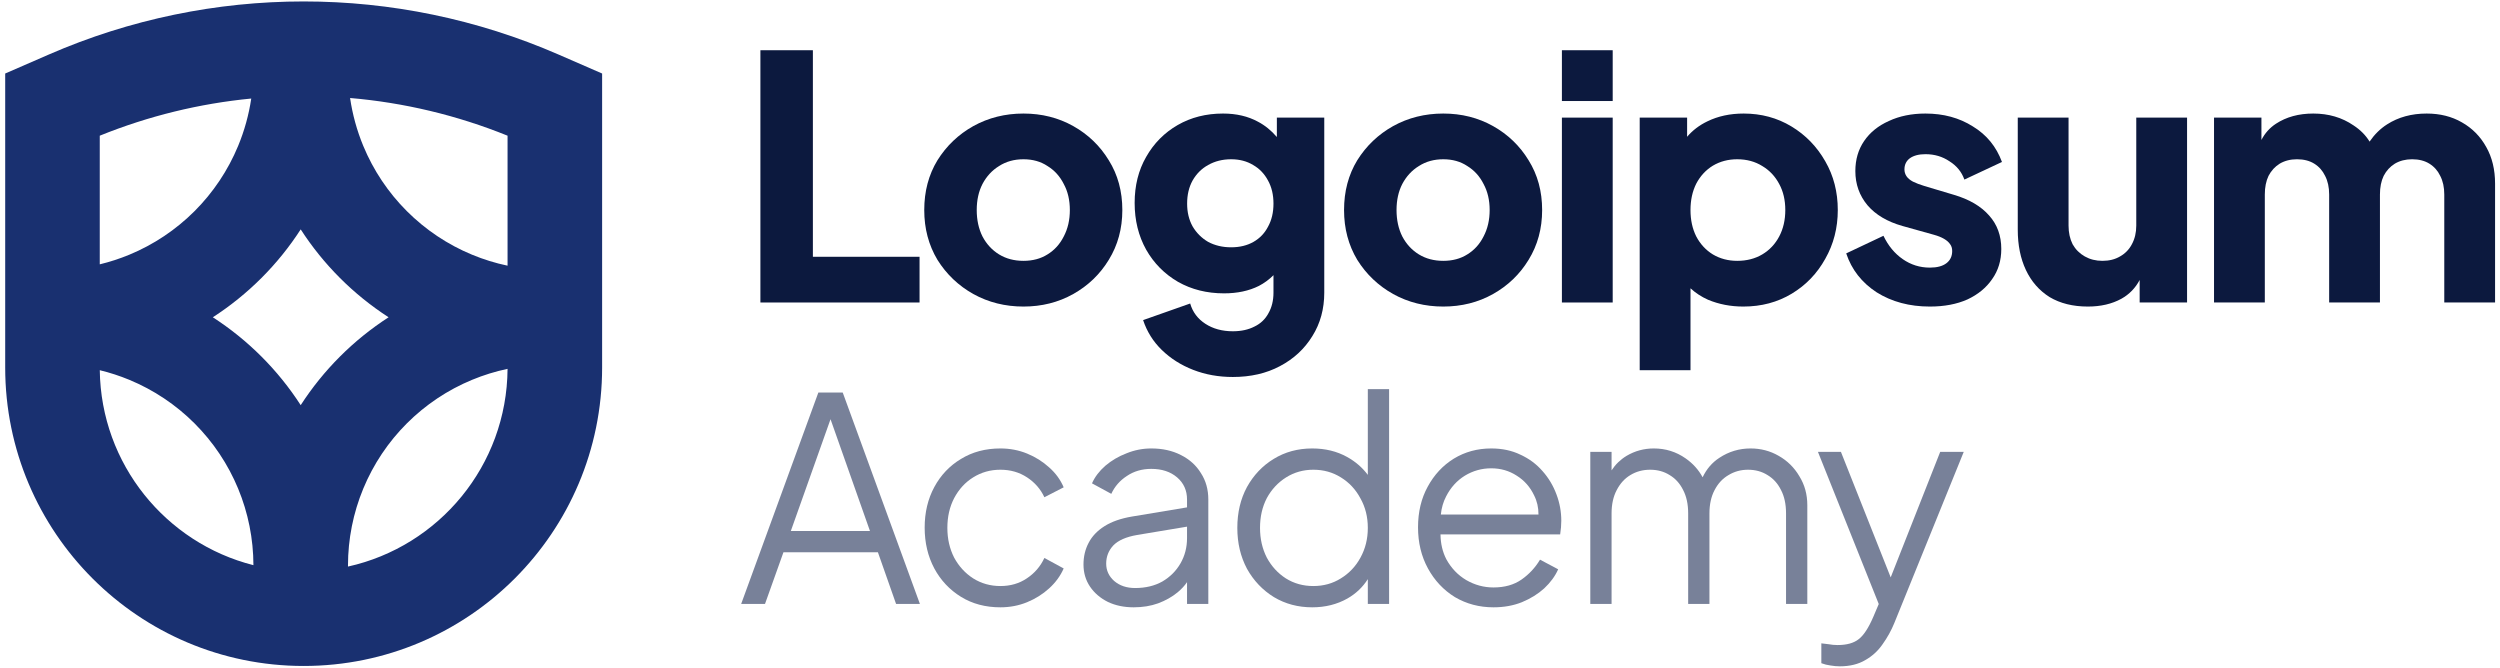
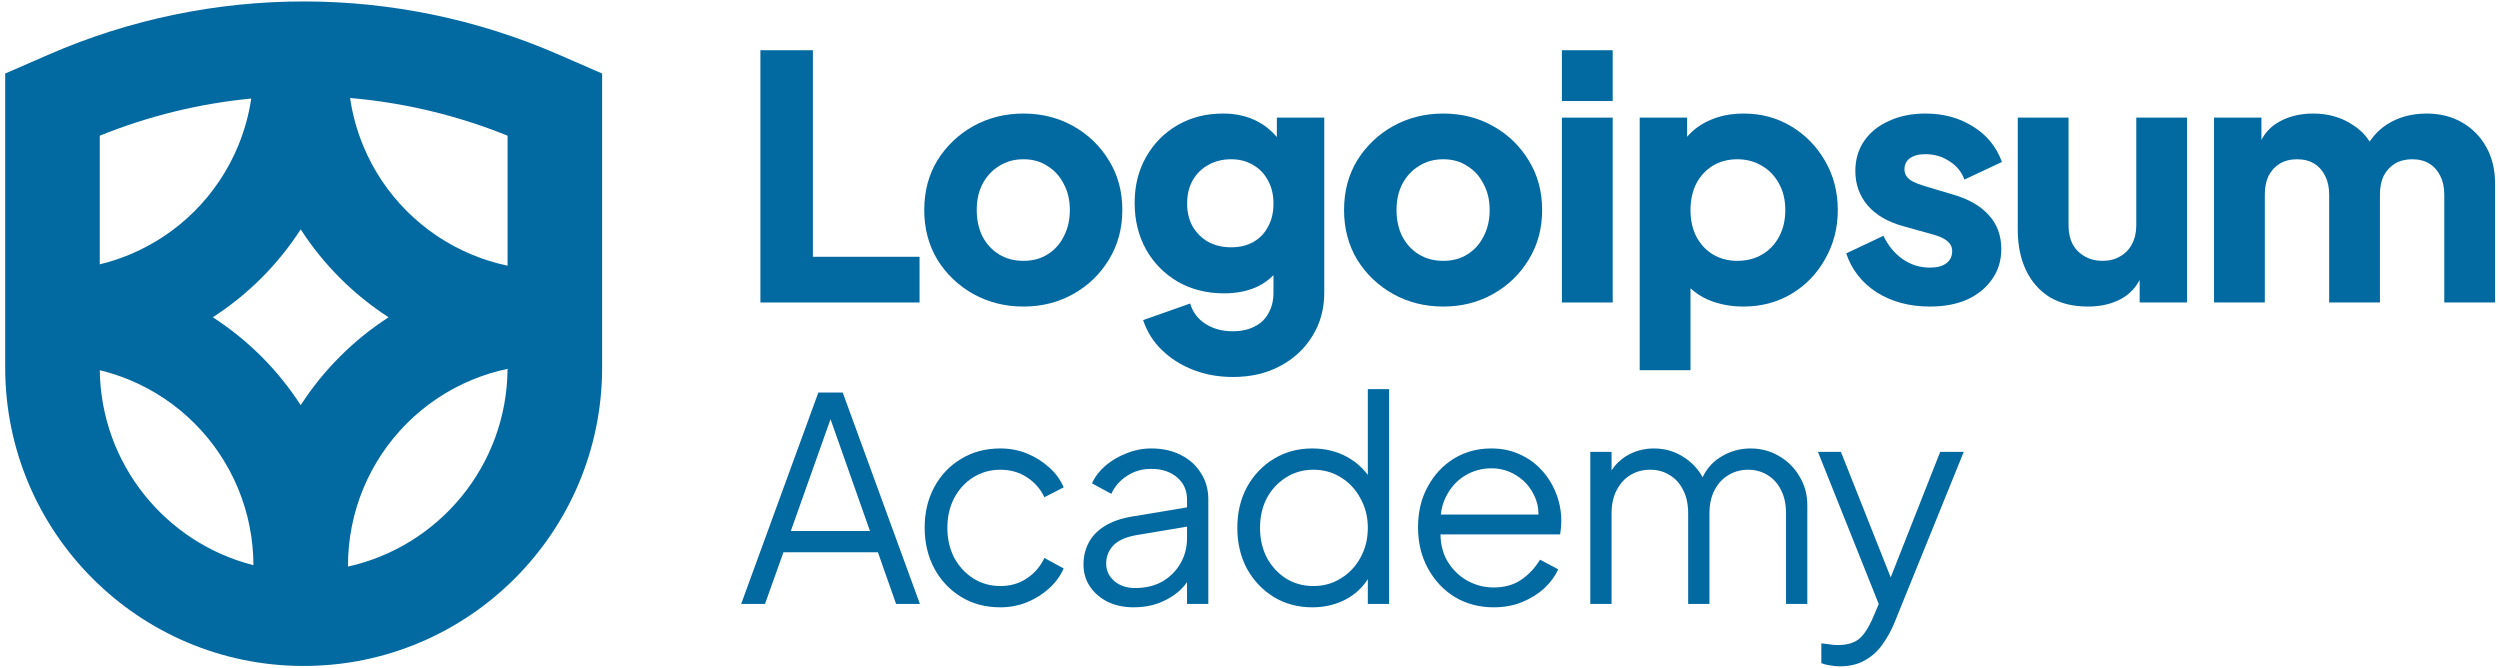
<svg xmlns="http://www.w3.org/2000/svg" width="423" height="113" viewBox="0 0 423 113" fill="none">
-   <path fill-rule="evenodd" clip-rule="evenodd" d="M0.879 12.439L8.274 9.22C35.765 -2.747 66.993 -2.747 94.484 9.22L101.879 12.439V62.182C101.879 90.072 79.269 112.682 51.379 112.682C23.488 112.682 0.879 90.072 0.879 62.182V12.439ZM16.879 22.959V44.727C18.585 44.314 20.261 43.768 21.89 43.093C26.015 41.385 29.763 38.88 32.92 35.723C36.078 32.566 38.582 28.818 40.291 24.693C41.359 22.115 42.103 19.421 42.511 16.673C33.783 17.518 25.148 19.613 16.879 22.959ZM16.882 62.637C18.587 63.05 20.262 63.595 21.89 64.27C26.015 65.978 29.763 68.483 32.92 71.64C36.078 74.797 38.582 78.545 40.291 82.67C41.992 86.778 42.872 91.18 42.879 95.627C28.076 91.876 17.088 78.557 16.882 62.637ZM50.879 68.552C48.966 65.59 46.74 62.832 44.234 60.326C41.729 57.821 38.97 55.595 36.008 53.682C38.97 51.768 41.729 49.542 44.234 47.037C46.74 44.532 48.966 41.773 50.879 38.811C52.792 41.773 55.018 44.532 57.524 47.037C60.029 49.542 62.788 51.768 65.75 53.682C62.788 55.595 60.029 57.821 57.524 60.326C55.018 62.832 52.792 65.59 50.879 68.552ZM58.879 95.864C74.255 92.456 85.772 78.787 85.878 62.41C83.826 62.842 81.814 63.464 79.868 64.27C75.743 65.978 71.995 68.483 68.837 71.64C65.68 74.797 63.176 78.545 61.467 82.67C59.758 86.795 58.879 91.217 58.879 95.682V95.864ZM79.868 43.093C81.814 43.9 83.827 44.522 85.879 44.953V22.959C77.29 19.484 68.306 17.358 59.234 16.581C59.639 19.361 60.387 22.086 61.467 24.693C63.176 28.818 65.68 32.566 68.837 35.723C71.995 38.88 75.743 41.385 79.868 43.093Z" fill="#193070" />
-   <path fill-rule="evenodd" clip-rule="evenodd" d="M222.027 102.758C219.627 102.758 217.467 102.182 215.547 101.03C213.627 99.846 212.107 98.246 210.987 96.23C209.899 94.182 209.355 91.878 209.355 89.318C209.355 86.726 209.899 84.422 210.987 82.406C212.107 80.39 213.611 78.806 215.499 77.654C217.419 76.47 219.595 75.878 222.027 75.878C224.235 75.878 226.203 76.358 227.931 77.318C229.346 78.103 230.514 79.115 231.435 80.351V65.846H235.035V102.182H231.435V97.989C230.573 99.352 229.421 100.446 227.979 101.27C226.219 102.262 224.235 102.758 222.027 102.758ZM222.219 99.158C223.947 99.158 225.499 98.726 226.875 97.862C228.283 96.998 229.387 95.83 230.187 94.358C231.019 92.854 231.435 91.174 231.435 89.318C231.435 87.462 231.019 85.798 230.187 84.326C229.387 82.822 228.283 81.638 226.875 80.774C225.499 79.91 223.947 79.478 222.219 79.478C220.523 79.478 218.987 79.91 217.611 80.774C216.235 81.638 215.147 82.806 214.347 84.278C213.579 85.75 213.195 87.43 213.195 89.318C213.195 91.174 213.579 92.854 214.347 94.358C215.147 95.83 216.219 96.998 217.563 97.862C218.939 98.726 220.491 99.158 222.219 99.158Z" fill="#788199" />
-   <path fill-rule="evenodd" clip-rule="evenodd" d="M246.171 101.03C248.123 102.182 250.299 102.758 252.699 102.758C254.459 102.758 256.059 102.47 257.499 101.894C258.971 101.286 260.235 100.502 261.291 99.542C262.347 98.55 263.131 97.478 263.643 96.326L260.571 94.694C259.771 96.038 258.731 97.158 257.451 98.054C256.171 98.95 254.587 99.398 252.699 99.398C251.067 99.398 249.531 98.982 248.091 98.15C246.683 97.318 245.563 96.15 244.731 94.646C244.085 93.405 243.752 91.997 243.732 90.422H263.979C264.043 90.006 264.091 89.606 264.123 89.222C264.155 88.806 264.171 88.438 264.171 88.118C264.171 86.582 263.899 85.094 263.355 83.654C262.811 82.182 262.027 80.87 261.003 79.718C259.979 78.534 258.731 77.606 257.259 76.934C255.819 76.23 254.171 75.878 252.315 75.878C249.979 75.878 247.867 76.454 245.979 77.606C244.123 78.758 242.651 80.342 241.563 82.358C240.475 84.342 239.931 86.63 239.931 89.222C239.931 91.814 240.491 94.134 241.611 96.182C242.731 98.23 244.251 99.846 246.171 101.03ZM243.789 87.062C243.908 85.927 244.206 84.903 244.683 83.99C245.451 82.486 246.507 81.318 247.851 80.486C249.227 79.654 250.715 79.238 252.315 79.238C253.915 79.238 255.355 79.654 256.635 80.486C257.915 81.286 258.891 82.39 259.563 83.798C260.069 84.787 260.318 85.874 260.312 87.062H243.789Z" fill="#788199" />
-   <path d="M269.078 76.454H272.678V79.588C273.334 78.575 274.182 77.754 275.222 77.126C276.63 76.294 278.166 75.878 279.83 75.878C281.814 75.878 283.606 76.438 285.206 77.558C286.443 78.423 287.403 79.49 288.085 80.757C288.744 79.363 289.688 78.265 290.918 77.462C292.518 76.406 294.278 75.878 296.198 75.878C297.926 75.878 299.51 76.294 300.95 77.126C302.422 77.958 303.59 79.11 304.454 80.582C305.35 82.022 305.798 83.654 305.798 85.478V102.182H302.198V86.87C302.198 85.302 301.91 83.974 301.334 82.886C300.79 81.798 300.038 80.966 299.078 80.39C298.118 79.782 297.014 79.478 295.766 79.478C294.55 79.478 293.446 79.782 292.454 80.39C291.462 80.966 290.678 81.814 290.102 82.934C289.526 84.022 289.238 85.334 289.238 86.87V102.182H285.638V86.87C285.638 85.302 285.35 83.974 284.774 82.886C284.23 81.798 283.478 80.966 282.518 80.39C281.558 79.782 280.454 79.478 279.206 79.478C277.958 79.478 276.838 79.782 275.846 80.39C274.886 80.966 274.118 81.814 273.542 82.934C272.966 84.022 272.678 85.334 272.678 86.87V102.182H269.078V76.454Z" fill="#788199" />
-   <path d="M311.291 112.742C310.779 112.742 310.251 112.694 309.707 112.598C309.195 112.534 308.683 112.406 308.171 112.214V108.854C308.491 108.886 308.891 108.934 309.371 108.998C309.883 109.094 310.395 109.142 310.907 109.142C312.475 109.142 313.675 108.806 314.507 108.134C315.339 107.494 316.155 106.246 316.955 104.39L317.885 102.201L307.595 76.454H311.483L319.906 97.691L328.283 76.454H332.267L320.507 105.446C319.995 106.694 319.339 107.878 318.539 108.998C317.771 110.118 316.795 111.014 315.611 111.686C314.427 112.39 312.987 112.742 311.291 112.742Z" fill="#788199" />
-   <path fill-rule="evenodd" clip-rule="evenodd" d="M187.454 101.846C188.734 102.454 190.19 102.758 191.823 102.758C193.327 102.758 194.703 102.534 195.95 102.086C197.23 101.606 198.334 100.982 199.262 100.214C199.905 99.678 200.433 99.107 200.846 98.499V102.182H204.447V84.518C204.447 82.822 204.031 81.334 203.198 80.054C202.398 78.742 201.262 77.718 199.791 76.982C198.35 76.246 196.687 75.878 194.798 75.878C193.359 75.878 191.966 76.15 190.622 76.694C189.278 77.206 188.078 77.91 187.022 78.806C185.999 79.702 185.246 80.694 184.766 81.782L188.031 83.558C188.606 82.31 189.486 81.302 190.671 80.534C191.854 79.734 193.23 79.334 194.798 79.334C196.59 79.334 198.047 79.814 199.167 80.774C200.286 81.734 200.846 82.982 200.846 84.518V85.846L191.534 87.398C189.646 87.718 188.094 88.262 186.879 89.03C185.662 89.798 184.766 90.742 184.19 91.862C183.615 92.95 183.327 94.166 183.327 95.51C183.327 96.918 183.694 98.166 184.43 99.254C185.167 100.342 186.174 101.206 187.454 101.846ZM200.846 89.11V91.046C200.846 92.614 200.479 94.038 199.742 95.318C199.006 96.598 197.982 97.622 196.671 98.39C195.359 99.126 193.823 99.494 192.062 99.494C190.622 99.494 189.438 99.094 188.51 98.294C187.615 97.494 187.167 96.518 187.167 95.366C187.167 94.182 187.567 93.158 188.366 92.294C189.198 91.43 190.542 90.838 192.398 90.518L200.846 89.11Z" fill="#788199" />
-   <path d="M169.27 102.758C166.742 102.758 164.518 102.166 162.598 100.982C160.678 99.798 159.174 98.198 158.086 96.182C156.998 94.134 156.454 91.83 156.454 89.27C156.454 86.71 156.998 84.422 158.086 82.406C159.174 80.39 160.678 78.806 162.598 77.654C164.518 76.47 166.742 75.878 169.27 75.878C170.87 75.878 172.374 76.166 173.782 76.742C175.19 77.318 176.438 78.102 177.526 79.094C178.614 80.054 179.43 81.174 179.974 82.454L176.71 84.134C176.07 82.758 175.094 81.638 173.782 80.774C172.47 79.91 170.966 79.478 169.27 79.478C167.574 79.478 166.038 79.91 164.662 80.774C163.318 81.606 162.246 82.774 161.446 84.278C160.678 85.75 160.294 87.43 160.294 89.318C160.294 91.174 160.678 92.854 161.446 94.358C162.246 95.83 163.318 96.998 164.662 97.862C166.038 98.726 167.574 99.158 169.27 99.158C170.966 99.158 172.454 98.726 173.734 97.862C175.046 96.998 176.038 95.846 176.71 94.406L179.974 96.182C179.43 97.43 178.614 98.55 177.526 99.542C176.438 100.534 175.19 101.318 173.782 101.894C172.374 102.47 170.87 102.758 169.27 102.758Z" fill="#788199" />
-   <path fill-rule="evenodd" clip-rule="evenodd" d="M138.463 66.422L125.407 102.182H129.439L132.559 93.446H148.543L151.615 102.182H155.647L142.591 66.422H138.463ZM147.199 89.846H133.807L140.525 70.929L147.199 89.846Z" fill="#788199" />
-   <path d="M128.66 8.499V51.182H155.588V43.447H137.54V8.499H128.66Z" fill="#0C193E" />
-   <path d="M264.274 51.182H272.868V19.9H264.274V51.182Z" fill="#0C193E" />
-   <path d="M264.274 8.499V17.093H272.868V8.499H264.274Z" fill="#0C193E" />
-   <path fill-rule="evenodd" clip-rule="evenodd" d="M277.438 62.64V19.9H285.459V23.145C286.386 22.055 287.531 21.183 288.896 20.53C290.691 19.652 292.735 19.212 295.027 19.212C298.006 19.212 300.698 19.938 303.105 21.39C305.511 22.841 307.421 24.808 308.834 27.291C310.247 29.735 310.954 32.485 310.954 35.541C310.954 38.558 310.247 41.308 308.834 43.791C307.459 46.274 305.568 48.241 303.162 49.692C300.756 51.143 298.025 51.869 294.969 51.869C292.83 51.869 290.844 51.487 289.011 50.723C287.882 50.219 286.889 49.571 286.032 48.779V62.64H277.438ZM293.938 44.135C295.542 44.135 296.955 43.772 298.178 43.046C299.4 42.32 300.355 41.308 301.042 40.01C301.73 38.711 302.073 37.221 302.073 35.541C302.073 33.86 301.73 32.39 301.042 31.129C300.355 29.831 299.4 28.819 298.178 28.093C296.955 27.329 295.542 26.947 293.938 26.947C292.41 26.947 291.035 27.31 289.813 28.035C288.629 28.761 287.693 29.773 287.006 31.072C286.356 32.371 286.032 33.86 286.032 35.541C286.032 37.221 286.356 38.711 287.006 40.01C287.693 41.308 288.629 42.32 289.813 43.046C291.035 43.772 292.41 44.135 293.938 44.135Z" fill="#0C193E" />
-   <path d="M317.534 49.463C320.093 51.067 323.091 51.869 326.529 51.869C328.973 51.869 331.093 51.468 332.888 50.666C334.683 49.826 336.078 48.68 337.071 47.228C338.102 45.777 338.618 44.077 338.618 42.129C338.618 39.876 337.93 37.985 336.555 36.458C335.18 34.892 333.194 33.727 330.597 32.963L325.612 31.473C324.848 31.244 324.199 30.996 323.664 30.728C323.168 30.461 322.805 30.155 322.576 29.812C322.347 29.468 322.232 29.086 322.232 28.666C322.232 27.864 322.537 27.233 323.149 26.775C323.798 26.317 324.676 26.088 325.784 26.088C327.312 26.088 328.668 26.489 329.852 27.291C331.074 28.055 331.914 29.086 332.373 30.384L338.732 27.405C337.777 24.808 336.135 22.803 333.805 21.39C331.513 19.938 328.84 19.212 325.784 19.212C323.454 19.212 321.392 19.633 319.596 20.473C317.801 21.275 316.407 22.402 315.414 23.853C314.421 25.305 313.925 27.004 313.925 28.952C313.925 31.168 314.612 33.096 315.987 34.739C317.362 36.343 319.329 37.508 321.888 38.234L327.216 39.723C327.904 39.914 328.477 40.143 328.935 40.411C329.393 40.678 329.737 40.984 329.966 41.327C330.196 41.633 330.31 42.015 330.31 42.473C330.31 43.352 329.985 44.039 329.336 44.536C328.687 45.032 327.751 45.281 326.529 45.281C324.848 45.281 323.321 44.803 321.945 43.848C320.57 42.893 319.482 41.576 318.68 39.895L312.378 42.874C313.294 45.624 315.013 47.821 317.534 49.463Z" fill="#0C193E" />
-   <path d="M374.613 19.9H382.634V23.679C383.221 22.535 384.042 21.62 385.098 20.931C386.855 19.785 388.955 19.212 391.4 19.212C393.997 19.212 396.27 19.881 398.218 21.218C399.376 21.975 400.281 22.889 400.933 23.958C401.761 22.748 402.747 21.777 403.89 21.046C405.799 19.824 408.034 19.212 410.593 19.212C412.846 19.212 414.833 19.709 416.551 20.702C418.308 21.695 419.683 23.089 420.676 24.884C421.669 26.641 422.166 28.704 422.166 31.072V51.182H413.572V32.905C413.572 31.683 413.343 30.633 412.885 29.754C412.464 28.876 411.853 28.188 411.051 27.692C410.249 27.195 409.275 26.947 408.129 26.947C407.022 26.947 406.048 27.195 405.208 27.692C404.405 28.188 403.775 28.876 403.317 29.754C402.897 30.633 402.687 31.683 402.687 32.905V51.182H394.093V32.905C394.093 31.683 393.864 30.633 393.405 29.754C392.985 28.876 392.374 28.188 391.572 27.692C390.77 27.195 389.796 26.947 388.65 26.947C387.542 26.947 386.568 27.195 385.728 27.692C384.926 28.188 384.296 28.876 383.837 29.754C383.417 30.633 383.207 31.683 383.207 32.905V51.182H374.613V19.9Z" fill="#0C193E" />
-   <path d="M353.264 51.869C350.743 51.869 348.585 51.334 346.79 50.265C345.033 49.157 343.696 47.63 342.78 45.681C341.863 43.734 341.405 41.461 341.405 38.864V19.9H349.999V38.176C349.999 39.36 350.228 40.411 350.686 41.327C351.183 42.206 351.87 42.893 352.749 43.39C353.627 43.886 354.62 44.135 355.728 44.135C356.874 44.135 357.867 43.886 358.707 43.39C359.586 42.893 360.254 42.206 360.712 41.327C361.209 40.411 361.457 39.36 361.457 38.176V19.9H370.051V51.182H362.03V47.375C361.301 48.748 360.27 49.807 358.936 50.551C357.332 51.43 355.441 51.869 353.264 51.869Z" fill="#0C193E" />
-   <path fill-rule="evenodd" clip-rule="evenodd" d="M244.201 51.869C241.107 51.869 238.28 51.163 235.721 49.749C233.2 48.336 231.176 46.407 229.648 43.963C228.159 41.48 227.414 38.673 227.414 35.541C227.414 32.371 228.159 29.563 229.648 27.119C231.176 24.674 233.2 22.745 235.721 21.332C238.28 19.919 241.107 19.212 244.201 19.212C247.294 19.212 250.102 19.919 252.623 21.332C255.143 22.745 257.149 24.674 258.638 27.119C260.166 29.563 260.93 32.371 260.93 35.541C260.93 38.673 260.166 41.48 258.638 43.963C257.149 46.407 255.143 48.336 252.623 49.749C250.102 51.163 247.294 51.869 244.201 51.869ZM244.201 44.135C245.767 44.135 247.123 43.772 248.268 43.046C249.452 42.32 250.369 41.308 251.018 40.01C251.706 38.711 252.05 37.221 252.05 35.541C252.05 33.86 251.706 32.39 251.018 31.129C250.369 29.831 249.452 28.819 248.268 28.093C247.123 27.329 245.767 26.947 244.201 26.947C242.635 26.947 241.26 27.329 240.076 28.093C238.891 28.819 237.956 29.831 237.268 31.129C236.619 32.39 236.294 33.86 236.294 35.541C236.294 37.221 236.619 38.711 237.268 40.01C237.956 41.308 238.891 42.32 240.076 43.046C241.26 43.772 242.635 44.135 244.201 44.135Z" fill="#0C193E" />
-   <path fill-rule="evenodd" clip-rule="evenodd" d="M201.894 62.583C203.956 63.385 206.191 63.786 208.597 63.786C211.614 63.786 214.269 63.175 216.561 61.953C218.891 60.73 220.724 59.031 222.061 56.854C223.397 54.715 224.066 52.27 224.066 49.52V19.9H216.045V23.186C215.101 22.078 214.032 21.212 212.837 20.587C211.156 19.671 209.189 19.212 206.935 19.212C204.071 19.212 201.512 19.862 199.258 21.16C197.005 22.459 195.229 24.254 193.93 26.546C192.631 28.799 191.982 31.397 191.982 34.338C191.982 37.279 192.631 39.914 193.93 42.244C195.229 44.536 197.024 46.35 199.316 47.687C201.607 48.985 204.204 49.635 207.107 49.635C209.361 49.635 211.328 49.215 213.008 48.374C213.919 47.898 214.741 47.293 215.472 46.559V49.52C215.472 50.857 215.186 52.022 214.613 53.015C214.078 54.008 213.295 54.753 212.264 55.249C211.232 55.784 210.01 56.051 208.597 56.051C206.802 56.051 205.255 55.631 203.956 54.791C202.658 53.951 201.798 52.805 201.378 51.353L193.414 54.161C194.064 56.109 195.114 57.789 196.566 59.203C198.055 60.654 199.831 61.781 201.894 62.583ZM212.092 40.926C211.022 41.537 209.762 41.843 208.31 41.843C206.859 41.843 205.56 41.537 204.415 40.926C203.307 40.277 202.428 39.398 201.779 38.291C201.168 37.183 200.862 35.904 200.862 34.452C200.862 32.963 201.168 31.664 201.779 30.556C202.428 29.41 203.307 28.532 204.415 27.921C205.56 27.272 206.859 26.947 208.31 26.947C209.724 26.947 210.965 27.272 212.034 27.921C213.104 28.532 213.944 29.41 214.555 30.556C215.167 31.664 215.472 32.963 215.472 34.452C215.472 35.942 215.167 37.24 214.555 38.348C213.982 39.456 213.161 40.315 212.092 40.926Z" fill="#0C193E" />
-   <path fill-rule="evenodd" clip-rule="evenodd" d="M173.169 51.869C170.075 51.869 167.249 51.163 164.69 49.749C162.169 48.336 160.145 46.407 158.617 43.963C157.127 41.48 156.383 38.673 156.383 35.541C156.383 32.371 157.127 29.563 158.617 27.119C160.145 24.674 162.169 22.745 164.69 21.332C167.249 19.919 170.075 19.212 173.169 19.212C176.263 19.212 179.07 19.919 181.591 21.332C184.112 22.745 186.117 24.674 187.607 27.119C189.135 29.563 189.899 32.371 189.899 35.541C189.899 38.673 189.135 41.48 187.607 43.963C186.117 46.407 184.112 48.336 181.591 49.749C179.07 51.163 176.263 51.869 173.169 51.869ZM173.169 44.135C174.735 44.135 176.091 43.772 177.237 43.046C178.421 42.32 179.338 41.308 179.987 40.01C180.675 38.711 181.018 37.221 181.018 35.541C181.018 33.86 180.675 32.39 179.987 31.129C179.338 29.831 178.421 28.819 177.237 28.093C176.091 27.329 174.735 26.947 173.169 26.947C171.603 26.947 170.228 27.329 169.044 28.093C167.86 28.819 166.924 29.831 166.237 31.129C165.588 32.39 165.263 33.86 165.263 35.541C165.263 37.221 165.588 38.711 166.237 40.01C166.924 41.308 167.86 42.32 169.044 43.046C170.228 43.772 171.603 44.135 173.169 44.135Z" fill="#0C193E" />
+   <path fill-rule="evenodd" clip-rule="evenodd" d="M0.879 12.439L8.274 9.22C35.765 -2.747 66.993 -2.747 94.484 9.22L101.879 12.439V62.182C101.879 90.072 79.269 112.682 51.379 112.682C23.488 112.682 0.879 90.072 0.879 62.182V12.439ZM16.879 22.959V44.727C18.585 44.314 20.261 43.768 21.89 43.093C26.015 41.385 29.763 38.88 32.92 35.723C36.078 32.566 38.582 28.818 40.291 24.693C41.359 22.115 42.103 19.421 42.511 16.673C33.783 17.518 25.148 19.613 16.879 22.959ZM16.882 62.637C18.587 63.05 20.262 63.595 21.89 64.27C26.015 65.978 29.763 68.483 32.92 71.64C36.078 74.797 38.582 78.545 40.291 82.67C41.992 86.778 42.872 91.18 42.879 95.627C28.076 91.876 17.088 78.557 16.882 62.637ZM50.879 68.552C48.966 65.59 46.74 62.832 44.234 60.326C41.729 57.821 38.97 55.595 36.008 53.682C38.97 51.768 41.729 49.542 44.234 47.037C46.74 44.532 48.966 41.773 50.879 38.811C52.792 41.773 55.018 44.532 57.524 47.037C60.029 49.542 62.788 51.768 65.75 53.682C62.788 55.595 60.029 57.821 57.524 60.326C55.018 62.832 52.792 65.59 50.879 68.552ZM58.879 95.864C74.255 92.456 85.772 78.787 85.878 62.41C83.826 62.842 81.814 63.464 79.868 64.27C75.743 65.978 71.995 68.483 68.837 71.64C65.68 74.797 63.176 78.545 61.467 82.67C59.758 86.795 58.879 91.217 58.879 95.682V95.864ZM79.868 43.093C81.814 43.9 83.827 44.522 85.879 44.953V22.959C77.29 19.484 68.306 17.358 59.234 16.581C59.639 19.361 60.387 22.086 61.467 24.693C63.176 28.818 65.68 32.566 68.837 35.723C71.995 38.88 75.743 41.385 79.868 43.093Z" fill="#0369a1" />
+   <path fill-rule="evenodd" clip-rule="evenodd" d="M222.027 102.758C219.627 102.758 217.467 102.182 215.547 101.03C213.627 99.846 212.107 98.246 210.987 96.23C209.899 94.182 209.355 91.878 209.355 89.318C209.355 86.726 209.899 84.422 210.987 82.406C212.107 80.39 213.611 78.806 215.499 77.654C217.419 76.47 219.595 75.878 222.027 75.878C224.235 75.878 226.203 76.358 227.931 77.318C229.346 78.103 230.514 79.115 231.435 80.351V65.846H235.035V102.182H231.435V97.989C230.573 99.352 229.421 100.446 227.979 101.27C226.219 102.262 224.235 102.758 222.027 102.758ZM222.219 99.158C223.947 99.158 225.499 98.726 226.875 97.862C228.283 96.998 229.387 95.83 230.187 94.358C231.019 92.854 231.435 91.174 231.435 89.318C231.435 87.462 231.019 85.798 230.187 84.326C229.387 82.822 228.283 81.638 226.875 80.774C225.499 79.91 223.947 79.478 222.219 79.478C220.523 79.478 218.987 79.91 217.611 80.774C216.235 81.638 215.147 82.806 214.347 84.278C213.579 85.75 213.195 87.43 213.195 89.318C213.195 91.174 213.579 92.854 214.347 94.358C215.147 95.83 216.219 96.998 217.563 97.862C218.939 98.726 220.491 99.158 222.219 99.158Z" fill="#0369a1" />
+   <path fill-rule="evenodd" clip-rule="evenodd" d="M246.171 101.03C248.123 102.182 250.299 102.758 252.699 102.758C254.459 102.758 256.059 102.47 257.499 101.894C258.971 101.286 260.235 100.502 261.291 99.542C262.347 98.55 263.131 97.478 263.643 96.326L260.571 94.694C259.771 96.038 258.731 97.158 257.451 98.054C256.171 98.95 254.587 99.398 252.699 99.398C251.067 99.398 249.531 98.982 248.091 98.15C246.683 97.318 245.563 96.15 244.731 94.646C244.085 93.405 243.752 91.997 243.732 90.422H263.979C264.043 90.006 264.091 89.606 264.123 89.222C264.155 88.806 264.171 88.438 264.171 88.118C264.171 86.582 263.899 85.094 263.355 83.654C262.811 82.182 262.027 80.87 261.003 79.718C259.979 78.534 258.731 77.606 257.259 76.934C255.819 76.23 254.171 75.878 252.315 75.878C249.979 75.878 247.867 76.454 245.979 77.606C244.123 78.758 242.651 80.342 241.563 82.358C240.475 84.342 239.931 86.63 239.931 89.222C239.931 91.814 240.491 94.134 241.611 96.182C242.731 98.23 244.251 99.846 246.171 101.03ZM243.789 87.062C243.908 85.927 244.206 84.903 244.683 83.99C245.451 82.486 246.507 81.318 247.851 80.486C249.227 79.654 250.715 79.238 252.315 79.238C253.915 79.238 255.355 79.654 256.635 80.486C257.915 81.286 258.891 82.39 259.563 83.798C260.069 84.787 260.318 85.874 260.312 87.062H243.789Z" fill="#0369a1" />
+   <path d="M269.078 76.454H272.678V79.588C273.334 78.575 274.182 77.754 275.222 77.126C276.63 76.294 278.166 75.878 279.83 75.878C281.814 75.878 283.606 76.438 285.206 77.558C286.443 78.423 287.403 79.49 288.085 80.757C288.744 79.363 289.688 78.265 290.918 77.462C292.518 76.406 294.278 75.878 296.198 75.878C297.926 75.878 299.51 76.294 300.95 77.126C302.422 77.958 303.59 79.11 304.454 80.582C305.35 82.022 305.798 83.654 305.798 85.478V102.182H302.198V86.87C302.198 85.302 301.91 83.974 301.334 82.886C300.79 81.798 300.038 80.966 299.078 80.39C298.118 79.782 297.014 79.478 295.766 79.478C294.55 79.478 293.446 79.782 292.454 80.39C291.462 80.966 290.678 81.814 290.102 82.934C289.526 84.022 289.238 85.334 289.238 86.87V102.182H285.638V86.87C285.638 85.302 285.35 83.974 284.774 82.886C284.23 81.798 283.478 80.966 282.518 80.39C281.558 79.782 280.454 79.478 279.206 79.478C277.958 79.478 276.838 79.782 275.846 80.39C274.886 80.966 274.118 81.814 273.542 82.934C272.966 84.022 272.678 85.334 272.678 86.87V102.182H269.078V76.454Z" fill="#0369a1" />
+   <path d="M311.291 112.742C310.779 112.742 310.251 112.694 309.707 112.598C309.195 112.534 308.683 112.406 308.171 112.214V108.854C308.491 108.886 308.891 108.934 309.371 108.998C309.883 109.094 310.395 109.142 310.907 109.142C312.475 109.142 313.675 108.806 314.507 108.134C315.339 107.494 316.155 106.246 316.955 104.39L317.885 102.201L307.595 76.454H311.483L319.906 97.691L328.283 76.454H332.267L320.507 105.446C319.995 106.694 319.339 107.878 318.539 108.998C317.771 110.118 316.795 111.014 315.611 111.686C314.427 112.39 312.987 112.742 311.291 112.742Z" fill="#0369a1" />
+   <path fill-rule="evenodd" clip-rule="evenodd" d="M187.454 101.846C188.734 102.454 190.19 102.758 191.823 102.758C193.327 102.758 194.703 102.534 195.95 102.086C197.23 101.606 198.334 100.982 199.262 100.214C199.905 99.678 200.433 99.107 200.846 98.499V102.182H204.447V84.518C204.447 82.822 204.031 81.334 203.198 80.054C202.398 78.742 201.262 77.718 199.791 76.982C198.35 76.246 196.687 75.878 194.798 75.878C193.359 75.878 191.966 76.15 190.622 76.694C189.278 77.206 188.078 77.91 187.022 78.806C185.999 79.702 185.246 80.694 184.766 81.782L188.031 83.558C188.606 82.31 189.486 81.302 190.671 80.534C191.854 79.734 193.23 79.334 194.798 79.334C196.59 79.334 198.047 79.814 199.167 80.774C200.286 81.734 200.846 82.982 200.846 84.518V85.846L191.534 87.398C189.646 87.718 188.094 88.262 186.879 89.03C185.662 89.798 184.766 90.742 184.19 91.862C183.615 92.95 183.327 94.166 183.327 95.51C183.327 96.918 183.694 98.166 184.43 99.254C185.167 100.342 186.174 101.206 187.454 101.846ZM200.846 89.11V91.046C200.846 92.614 200.479 94.038 199.742 95.318C199.006 96.598 197.982 97.622 196.671 98.39C195.359 99.126 193.823 99.494 192.062 99.494C190.622 99.494 189.438 99.094 188.51 98.294C187.615 97.494 187.167 96.518 187.167 95.366C187.167 94.182 187.567 93.158 188.366 92.294C189.198 91.43 190.542 90.838 192.398 90.518L200.846 89.11Z" fill="#0369a1" />
+   <path d="M169.27 102.758C166.742 102.758 164.518 102.166 162.598 100.982C160.678 99.798 159.174 98.198 158.086 96.182C156.998 94.134 156.454 91.83 156.454 89.27C156.454 86.71 156.998 84.422 158.086 82.406C159.174 80.39 160.678 78.806 162.598 77.654C164.518 76.47 166.742 75.878 169.27 75.878C170.87 75.878 172.374 76.166 173.782 76.742C175.19 77.318 176.438 78.102 177.526 79.094C178.614 80.054 179.43 81.174 179.974 82.454L176.71 84.134C176.07 82.758 175.094 81.638 173.782 80.774C172.47 79.91 170.966 79.478 169.27 79.478C167.574 79.478 166.038 79.91 164.662 80.774C163.318 81.606 162.246 82.774 161.446 84.278C160.678 85.75 160.294 87.43 160.294 89.318C160.294 91.174 160.678 92.854 161.446 94.358C162.246 95.83 163.318 96.998 164.662 97.862C166.038 98.726 167.574 99.158 169.27 99.158C170.966 99.158 172.454 98.726 173.734 97.862C175.046 96.998 176.038 95.846 176.71 94.406L179.974 96.182C179.43 97.43 178.614 98.55 177.526 99.542C176.438 100.534 175.19 101.318 173.782 101.894C172.374 102.47 170.87 102.758 169.27 102.758Z" fill="#0369a1" />
+   <path fill-rule="evenodd" clip-rule="evenodd" d="M138.463 66.422L125.407 102.182H129.439L132.559 93.446H148.543L151.615 102.182H155.647L142.591 66.422H138.463ZM147.199 89.846H133.807L140.525 70.929L147.199 89.846Z" fill="#0369a1" />
+   <path d="M128.66 8.499V51.182H155.588V43.447H137.54V8.499H128.66Z" fill="#0369a1" />
+   <path d="M264.274 51.182H272.868V19.9H264.274V51.182Z" fill="#0369a1" />
+   <path d="M264.274 8.499V17.093H272.868V8.499H264.274Z" fill="#0369a1" />
+   <path fill-rule="evenodd" clip-rule="evenodd" d="M277.438 62.64V19.9H285.459V23.145C286.386 22.055 287.531 21.183 288.896 20.53C290.691 19.652 292.735 19.212 295.027 19.212C298.006 19.212 300.698 19.938 303.105 21.39C305.511 22.841 307.421 24.808 308.834 27.291C310.247 29.735 310.954 32.485 310.954 35.541C310.954 38.558 310.247 41.308 308.834 43.791C307.459 46.274 305.568 48.241 303.162 49.692C300.756 51.143 298.025 51.869 294.969 51.869C292.83 51.869 290.844 51.487 289.011 50.723C287.882 50.219 286.889 49.571 286.032 48.779V62.64H277.438ZM293.938 44.135C295.542 44.135 296.955 43.772 298.178 43.046C299.4 42.32 300.355 41.308 301.042 40.01C301.73 38.711 302.073 37.221 302.073 35.541C302.073 33.86 301.73 32.39 301.042 31.129C300.355 29.831 299.4 28.819 298.178 28.093C296.955 27.329 295.542 26.947 293.938 26.947C292.41 26.947 291.035 27.31 289.813 28.035C288.629 28.761 287.693 29.773 287.006 31.072C286.356 32.371 286.032 33.86 286.032 35.541C286.032 37.221 286.356 38.711 287.006 40.01C287.693 41.308 288.629 42.32 289.813 43.046C291.035 43.772 292.41 44.135 293.938 44.135Z" fill="#0369a1" />
+   <path d="M317.534 49.463C320.093 51.067 323.091 51.869 326.529 51.869C328.973 51.869 331.093 51.468 332.888 50.666C334.683 49.826 336.078 48.68 337.071 47.228C338.102 45.777 338.618 44.077 338.618 42.129C338.618 39.876 337.93 37.985 336.555 36.458C335.18 34.892 333.194 33.727 330.597 32.963L325.612 31.473C324.848 31.244 324.199 30.996 323.664 30.728C323.168 30.461 322.805 30.155 322.576 29.812C322.347 29.468 322.232 29.086 322.232 28.666C322.232 27.864 322.537 27.233 323.149 26.775C323.798 26.317 324.676 26.088 325.784 26.088C327.312 26.088 328.668 26.489 329.852 27.291C331.074 28.055 331.914 29.086 332.373 30.384L338.732 27.405C337.777 24.808 336.135 22.803 333.805 21.39C331.513 19.938 328.84 19.212 325.784 19.212C323.454 19.212 321.392 19.633 319.596 20.473C317.801 21.275 316.407 22.402 315.414 23.853C314.421 25.305 313.925 27.004 313.925 28.952C313.925 31.168 314.612 33.096 315.987 34.739C317.362 36.343 319.329 37.508 321.888 38.234L327.216 39.723C327.904 39.914 328.477 40.143 328.935 40.411C329.393 40.678 329.737 40.984 329.966 41.327C330.196 41.633 330.31 42.015 330.31 42.473C330.31 43.352 329.985 44.039 329.336 44.536C328.687 45.032 327.751 45.281 326.529 45.281C324.848 45.281 323.321 44.803 321.945 43.848C320.57 42.893 319.482 41.576 318.68 39.895L312.378 42.874C313.294 45.624 315.013 47.821 317.534 49.463Z" fill="#0369a1" />
+   <path d="M374.613 19.9H382.634V23.679C383.221 22.535 384.042 21.62 385.098 20.931C386.855 19.785 388.955 19.212 391.4 19.212C393.997 19.212 396.27 19.881 398.218 21.218C399.376 21.975 400.281 22.889 400.933 23.958C401.761 22.748 402.747 21.777 403.89 21.046C405.799 19.824 408.034 19.212 410.593 19.212C412.846 19.212 414.833 19.709 416.551 20.702C418.308 21.695 419.683 23.089 420.676 24.884C421.669 26.641 422.166 28.704 422.166 31.072V51.182H413.572V32.905C413.572 31.683 413.343 30.633 412.885 29.754C412.464 28.876 411.853 28.188 411.051 27.692C410.249 27.195 409.275 26.947 408.129 26.947C407.022 26.947 406.048 27.195 405.208 27.692C404.405 28.188 403.775 28.876 403.317 29.754C402.897 30.633 402.687 31.683 402.687 32.905V51.182H394.093V32.905C394.093 31.683 393.864 30.633 393.405 29.754C392.985 28.876 392.374 28.188 391.572 27.692C390.77 27.195 389.796 26.947 388.65 26.947C387.542 26.947 386.568 27.195 385.728 27.692C384.926 28.188 384.296 28.876 383.837 29.754C383.417 30.633 383.207 31.683 383.207 32.905V51.182H374.613V19.9Z" fill="#0369a1" />
+   <path d="M353.264 51.869C350.743 51.869 348.585 51.334 346.79 50.265C345.033 49.157 343.696 47.63 342.78 45.681C341.863 43.734 341.405 41.461 341.405 38.864V19.9H349.999V38.176C349.999 39.36 350.228 40.411 350.686 41.327C351.183 42.206 351.87 42.893 352.749 43.39C353.627 43.886 354.62 44.135 355.728 44.135C356.874 44.135 357.867 43.886 358.707 43.39C359.586 42.893 360.254 42.206 360.712 41.327C361.209 40.411 361.457 39.36 361.457 38.176V19.9H370.051V51.182H362.03V47.375C361.301 48.748 360.27 49.807 358.936 50.551C357.332 51.43 355.441 51.869 353.264 51.869Z" fill="#0369a1" />
+   <path fill-rule="evenodd" clip-rule="evenodd" d="M244.201 51.869C241.107 51.869 238.28 51.163 235.721 49.749C233.2 48.336 231.176 46.407 229.648 43.963C228.159 41.48 227.414 38.673 227.414 35.541C227.414 32.371 228.159 29.563 229.648 27.119C231.176 24.674 233.2 22.745 235.721 21.332C238.28 19.919 241.107 19.212 244.201 19.212C247.294 19.212 250.102 19.919 252.623 21.332C255.143 22.745 257.149 24.674 258.638 27.119C260.166 29.563 260.93 32.371 260.93 35.541C260.93 38.673 260.166 41.48 258.638 43.963C257.149 46.407 255.143 48.336 252.623 49.749C250.102 51.163 247.294 51.869 244.201 51.869ZM244.201 44.135C245.767 44.135 247.123 43.772 248.268 43.046C249.452 42.32 250.369 41.308 251.018 40.01C251.706 38.711 252.05 37.221 252.05 35.541C252.05 33.86 251.706 32.39 251.018 31.129C250.369 29.831 249.452 28.819 248.268 28.093C247.123 27.329 245.767 26.947 244.201 26.947C242.635 26.947 241.26 27.329 240.076 28.093C238.891 28.819 237.956 29.831 237.268 31.129C236.619 32.39 236.294 33.86 236.294 35.541C236.294 37.221 236.619 38.711 237.268 40.01C237.956 41.308 238.891 42.32 240.076 43.046C241.26 43.772 242.635 44.135 244.201 44.135Z" fill="#0369a1" />
+   <path fill-rule="evenodd" clip-rule="evenodd" d="M201.894 62.583C203.956 63.385 206.191 63.786 208.597 63.786C211.614 63.786 214.269 63.175 216.561 61.953C218.891 60.73 220.724 59.031 222.061 56.854C223.397 54.715 224.066 52.27 224.066 49.52V19.9H216.045V23.186C215.101 22.078 214.032 21.212 212.837 20.587C211.156 19.671 209.189 19.212 206.935 19.212C204.071 19.212 201.512 19.862 199.258 21.16C197.005 22.459 195.229 24.254 193.93 26.546C192.631 28.799 191.982 31.397 191.982 34.338C191.982 37.279 192.631 39.914 193.93 42.244C195.229 44.536 197.024 46.35 199.316 47.687C201.607 48.985 204.204 49.635 207.107 49.635C209.361 49.635 211.328 49.215 213.008 48.374C213.919 47.898 214.741 47.293 215.472 46.559V49.52C215.472 50.857 215.186 52.022 214.613 53.015C214.078 54.008 213.295 54.753 212.264 55.249C211.232 55.784 210.01 56.051 208.597 56.051C206.802 56.051 205.255 55.631 203.956 54.791C202.658 53.951 201.798 52.805 201.378 51.353L193.414 54.161C194.064 56.109 195.114 57.789 196.566 59.203C198.055 60.654 199.831 61.781 201.894 62.583ZM212.092 40.926C211.022 41.537 209.762 41.843 208.31 41.843C206.859 41.843 205.56 41.537 204.415 40.926C203.307 40.277 202.428 39.398 201.779 38.291C201.168 37.183 200.862 35.904 200.862 34.452C200.862 32.963 201.168 31.664 201.779 30.556C202.428 29.41 203.307 28.532 204.415 27.921C205.56 27.272 206.859 26.947 208.31 26.947C209.724 26.947 210.965 27.272 212.034 27.921C213.104 28.532 213.944 29.41 214.555 30.556C215.167 31.664 215.472 32.963 215.472 34.452C215.472 35.942 215.167 37.24 214.555 38.348C213.982 39.456 213.161 40.315 212.092 40.926Z" fill="#0369a1" />
+   <path fill-rule="evenodd" clip-rule="evenodd" d="M173.169 51.869C170.075 51.869 167.249 51.163 164.69 49.749C162.169 48.336 160.145 46.407 158.617 43.963C157.127 41.48 156.383 38.673 156.383 35.541C156.383 32.371 157.127 29.563 158.617 27.119C160.145 24.674 162.169 22.745 164.69 21.332C167.249 19.919 170.075 19.212 173.169 19.212C176.263 19.212 179.07 19.919 181.591 21.332C184.112 22.745 186.117 24.674 187.607 27.119C189.135 29.563 189.899 32.371 189.899 35.541C189.899 38.673 189.135 41.48 187.607 43.963C186.117 46.407 184.112 48.336 181.591 49.749C179.07 51.163 176.263 51.869 173.169 51.869ZM173.169 44.135C174.735 44.135 176.091 43.772 177.237 43.046C178.421 42.32 179.338 41.308 179.987 40.01C180.675 38.711 181.018 37.221 181.018 35.541C181.018 33.86 180.675 32.39 179.987 31.129C179.338 29.831 178.421 28.819 177.237 28.093C176.091 27.329 174.735 26.947 173.169 26.947C171.603 26.947 170.228 27.329 169.044 28.093C167.86 28.819 166.924 29.831 166.237 31.129C165.588 32.39 165.263 33.86 165.263 35.541C165.263 37.221 165.588 38.711 166.237 40.01C166.924 41.308 167.86 42.32 169.044 43.046C170.228 43.772 171.603 44.135 173.169 44.135Z" fill="#0369a1" />
</svg>
